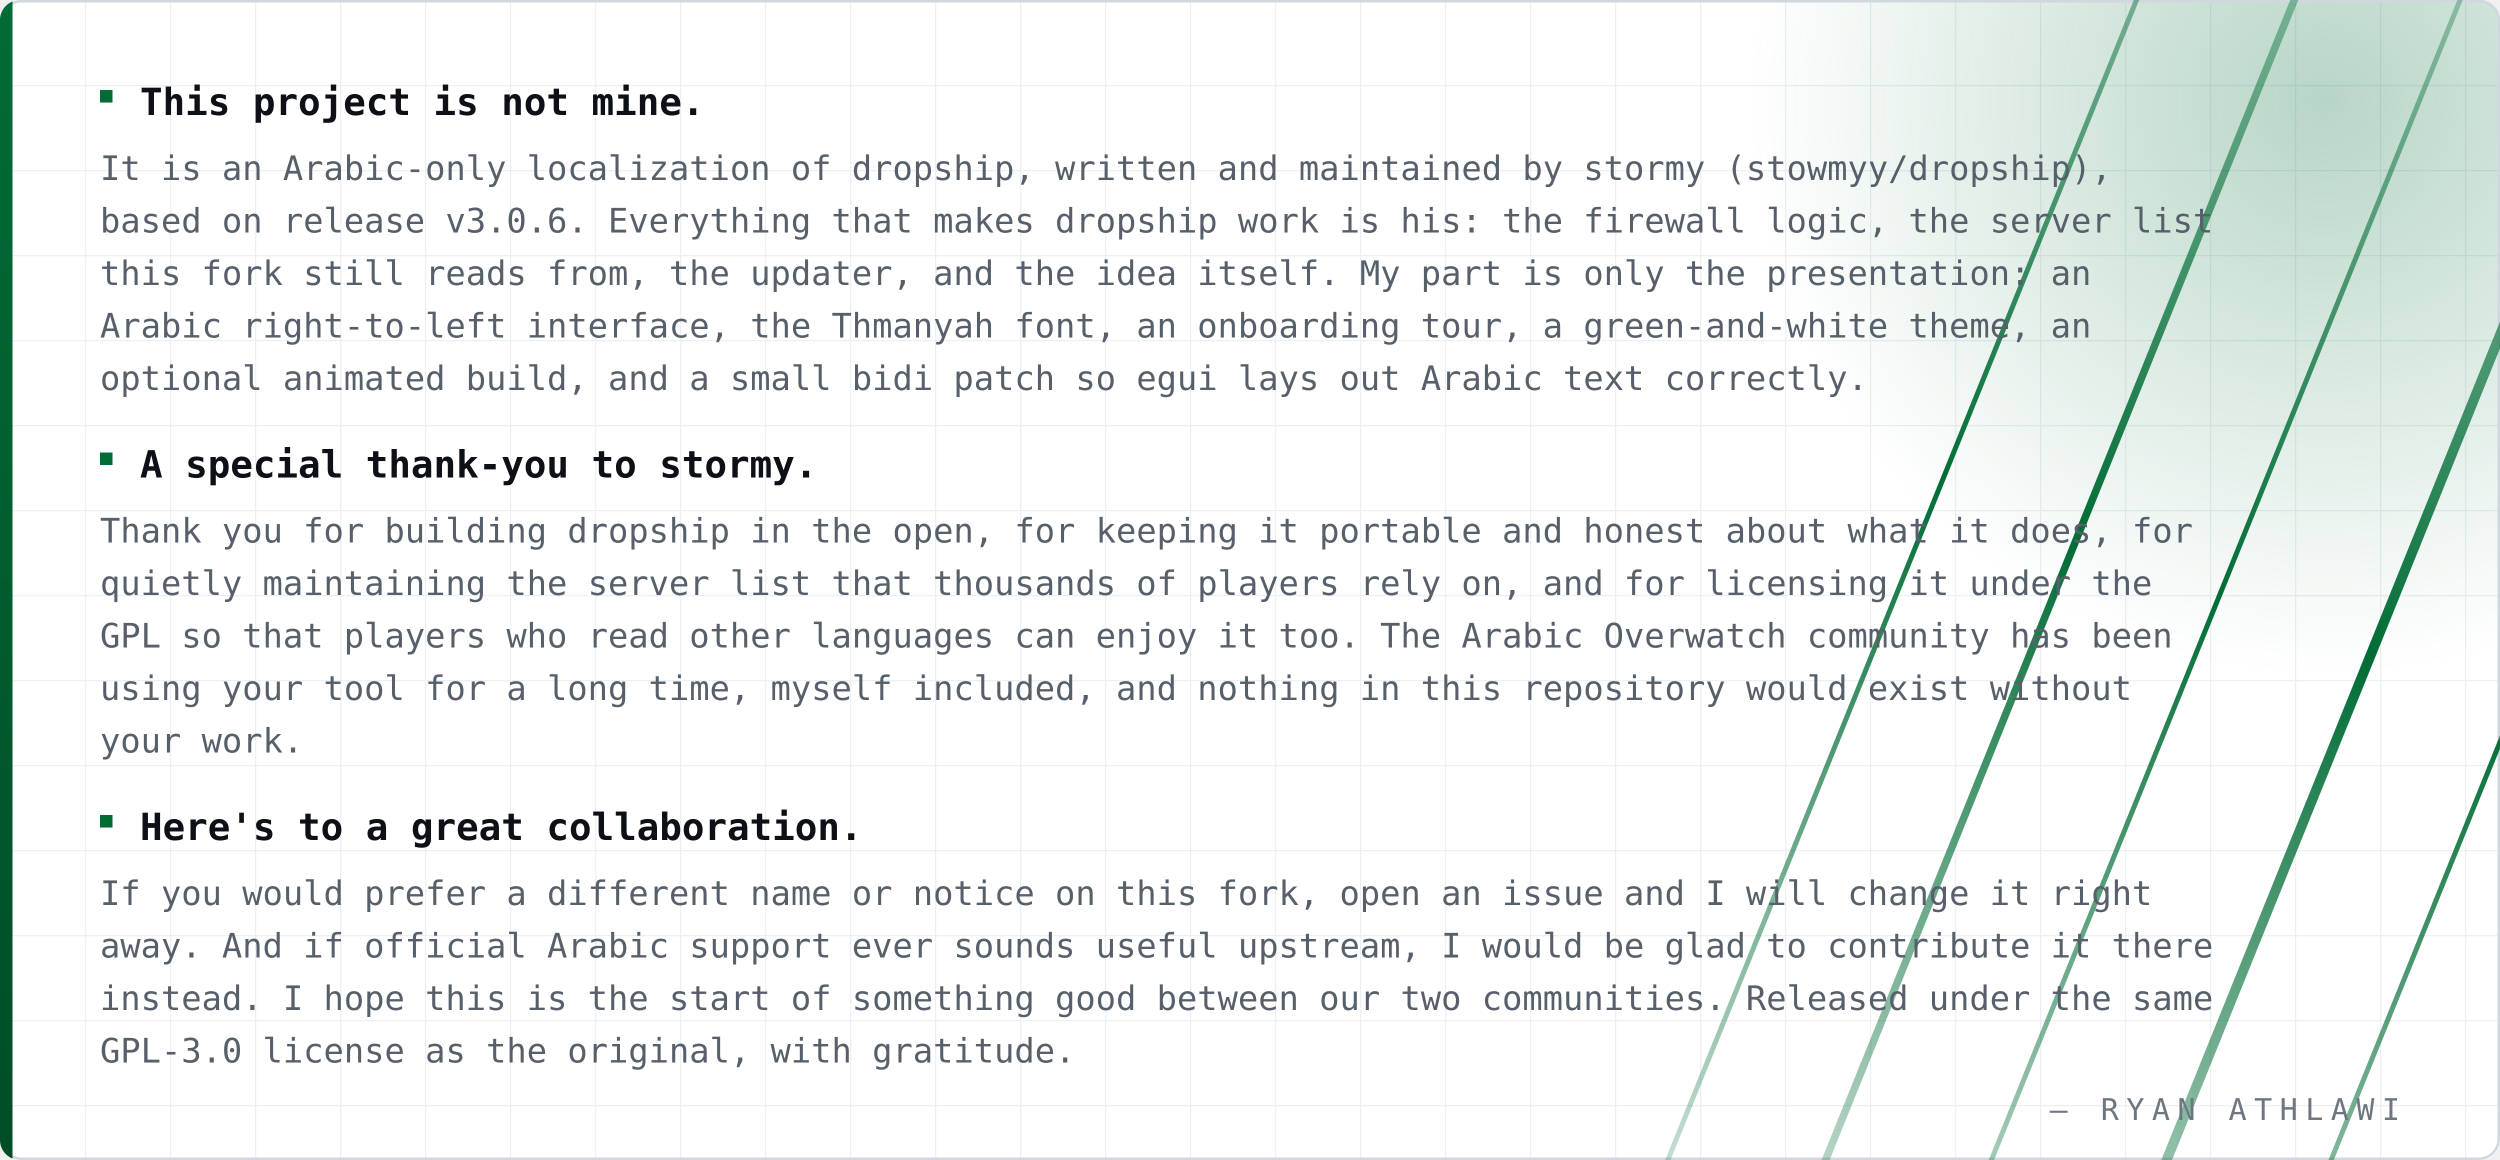
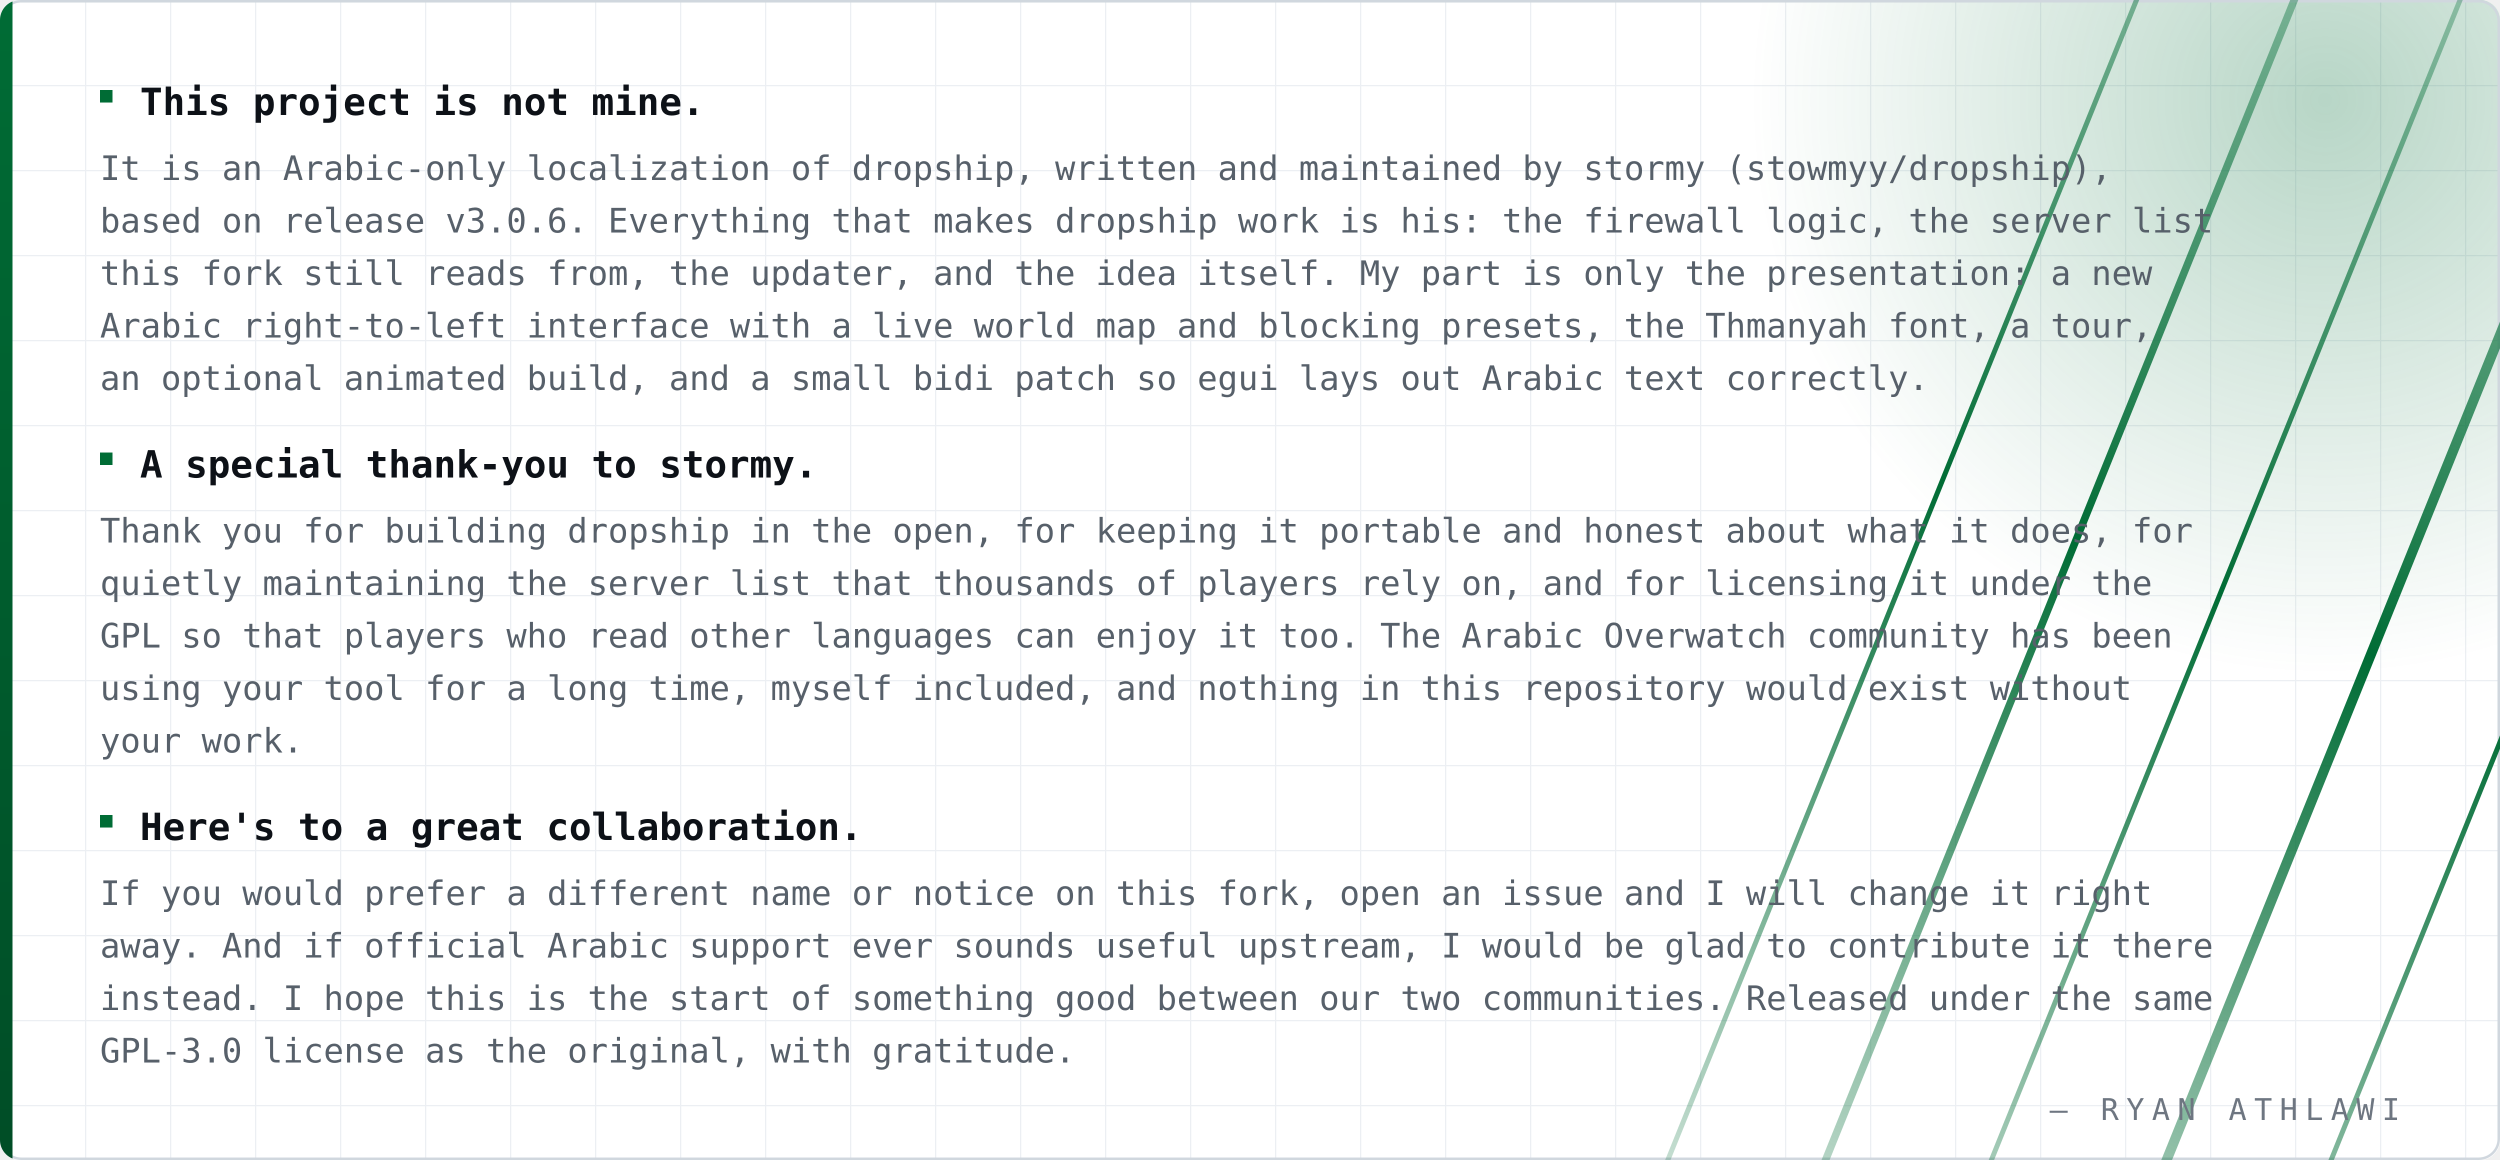
- <svg xmlns="http://www.w3.org/2000/svg" viewBox="0 0 1000 464" width="1000" height="464" role="img" aria-label="This project is not mine. It is an Arabic-only localization of dropship, written and maintained by stormy (stowmyy/dropship), based on release v3.0.6. Everything that makes dropship work is his: the firewall logic, the server list this fork still reads from, the updater, and the idea itself. My part is only the presentation: an Arabic right-to-left interface, the Thmanyah font, an onboarding tour, a green-and-white theme, an optional animated build, and a small bidi patch so egui lays out Arabic text correctly. A special thank-you to stormy. Thank you for building dropship in the open, for keeping it portable and honest about what it does, for quietly maintaining the server list that thousands of players rely on, and for licensing it under the GPL so that players who read other languages can enjoy it too. The Arabic Overwatch community has been using your tool for a long time, myself included, and nothing in this repository would exist without your work. Here's to a great collaboration. If you would prefer a different name or notice on this fork, open an issue and I will change it right away. And if official Arabic support ever sounds useful upstream, I would be glad to contribute it there instead. I hope this is the start of something good between our two communities. Released under the same GPL-3.0 license as the original, with gratitude.">
+ <svg xmlns="http://www.w3.org/2000/svg" viewBox="0 0 1000 464" width="1000" height="464" role="img" aria-label="This project is not mine. It is an Arabic-only localization of dropship, written and maintained by stormy (stowmyy/dropship), based on release v3.0.6. Everything that makes dropship work is his: the firewall logic, the server list this fork still reads from, the updater, and the idea itself. My part is only the presentation: a new Arabic right-to-left interface with a live world map and blocking presets, the Thmanyah font, a tour, an optional animated build, and a small bidi patch so egui lays out Arabic text correctly. A special thank-you to stormy. Thank you for building dropship in the open, for keeping it portable and honest about what it does, for quietly maintaining the server list that thousands of players rely on, and for licensing it under the GPL so that players who read other languages can enjoy it too. The Arabic Overwatch community has been using your tool for a long time, myself included, and nothing in this repository would exist without your work. Here's to a great collaboration. If you would prefer a different name or notice on this fork, open an issue and I will change it right away. And if official Arabic support ever sounds useful upstream, I would be glad to contribute it there instead. I hope this is the start of something good between our two communities. Released under the same GPL-3.0 license as the original, with gratitude.">
  <defs>
    <pattern id="g" width="34" height="34" patternUnits="userSpaceOnUse">
      <path d="M34 0H0V34" fill="none" stroke="#eceff3" stroke-width="1" />
    </pattern>
    <linearGradient id="bar" x1="0" y1="0" x2="0" y2="1">
      <stop offset="0%" stop-color="#006c35" />
      <stop offset="100%" stop-color="#004d26" />
    </linearGradient>
    <linearGradient id="streak" x1="0" y1="0" x2="0" y2="1">
      <stop offset="0%" stop-color="#006c35" stop-opacity="0" />
      <stop offset="50%" stop-color="#006c35" stop-opacity="1" />
      <stop offset="100%" stop-color="#006c35" stop-opacity="0" />
    </linearGradient>
    <radialGradient id="glow" cx="50%" cy="50%" r="50%">
      <stop offset="0%" stop-color="#006c35" stop-opacity="0.28" />
      <stop offset="100%" stop-color="#006c35" stop-opacity="0" />
    </radialGradient>
    <linearGradient id="rule" x1="0" y1="0" x2="1" y2="0">
      <stop offset="0%" stop-color="#006c35" stop-opacity="1" />
      <stop offset="100%" stop-color="#006c35" stop-opacity="0" />
    </linearGradient>
    <clipPath id="frame">
      <rect width="1000" height="464" rx="8" />
    </clipPath>
  </defs>
  <style>.f{font-family:'Segoe UI',Roboto,Helvetica,Arial,sans-serif}
.m{font-family:'JetBrains Mono','Cascadia Mono',Consolas,'DejaVu Sans Mono',monospace}
.st{animation:sh 7s ease-in-out infinite}.st2{animation-delay:.9s}.st3{animation-delay:1.8s}.st4{animation-delay:2.7s}.st5{animation-delay:3.6s}
@keyframes sh{0%,100%{opacity:.12}50%{opacity:.5}}
@keyframes rise{from{opacity:0;transform:translateY(7px)}to{opacity:1;transform:none}}
@keyframes pulse{0%,100%{opacity:.35}50%{opacity:1}}
.rw{animation:rise .55s ease-out backwards}</style>
  <g clip-path="url(#frame)">
    <rect width="1000" height="464" fill="#ffffff" />
    <rect width="1000" height="464" fill="url(#g)" />
    <circle cx="930" cy="40" r="230" fill="url(#glow)" />
    <rect x=".5" y=".5" width="999" height="463" rx="8" fill="none" stroke="#d0d7de" />
    <rect width="5" height="464" fill="url(#bar)" />
    <g transform="rotate(22 900 232.0)">
      <rect class="st " x="770" y="-140" width="2" height="764" fill="url(#streak)" />
      <rect class="st st2" x="828" y="-140" width="3" height="764" fill="url(#streak)" />
      <rect class="st st3" x="890" y="-140" width="2" height="764" fill="url(#streak)" />
      <rect class="st st4" x="954" y="-140" width="4" height="764" fill="url(#streak)" />
      <rect class="st st5" x="1016" y="-140" width="2" height="764" fill="url(#streak)" />
    </g>
    <g class="rw" style="animation-delay:0.00s">
      <rect x="40" y="36" width="5" height="5" fill="#006c35" />
      <text class="m" x="56" y="46" font-size="15" font-weight="700" fill="#0d1117">This project is not mine.</text>
    </g>
    <text class="m" x="40" y="72" font-size="13.5" fill="#57606a">It is an Arabic-only localization of dropship, written and maintained by stormy (stowmyy/dropship),</text>
    <text class="m" x="40" y="93" font-size="13.5" fill="#57606a">based on release v3.0.6. Everything that makes dropship work is his: the firewall logic, the server list</text>
-     <text class="m" x="40" y="114" font-size="13.5" fill="#57606a">this fork still reads from, the updater, and the idea itself. My part is only the presentation: an</text>
-     <text class="m" x="40" y="135" font-size="13.5" fill="#57606a">Arabic right-to-left interface, the Thmanyah font, an onboarding tour, a green-and-white theme, an</text>
-     <text class="m" x="40" y="156" font-size="13.5" fill="#57606a">optional animated build, and a small bidi patch so egui lays out Arabic text correctly.</text>
+     <text class="m" x="40" y="114" font-size="13.5" fill="#57606a">this fork still reads from, the updater, and the idea itself. My part is only the presentation: a new</text>
+     <text class="m" x="40" y="135" font-size="13.5" fill="#57606a">Arabic right-to-left interface with a live world map and blocking presets, the Thmanyah font, a tour,</text>
+     <text class="m" x="40" y="156" font-size="13.5" fill="#57606a">an optional animated build, and a small bidi patch so egui lays out Arabic text correctly.</text>
    <g class="rw" style="animation-delay:0.18s">
      <rect x="40" y="181" width="5" height="5" fill="#006c35" />
      <text class="m" x="56" y="191" font-size="15" font-weight="700" fill="#0d1117">A special thank-you to stormy.</text>
    </g>
    <text class="m" x="40" y="217" font-size="13.5" fill="#57606a">Thank you for building dropship in the open, for keeping it portable and honest about what it does, for</text>
    <text class="m" x="40" y="238" font-size="13.5" fill="#57606a">quietly maintaining the server list that thousands of players rely on, and for licensing it under the</text>
    <text class="m" x="40" y="259" font-size="13.5" fill="#57606a">GPL so that players who read other languages can enjoy it too. The Arabic Overwatch community has been</text>
    <text class="m" x="40" y="280" font-size="13.5" fill="#57606a">using your tool for a long time, myself included, and nothing in this repository would exist without</text>
    <text class="m" x="40" y="301" font-size="13.5" fill="#57606a">your work.</text>
    <g class="rw" style="animation-delay:0.36s">
      <rect x="40" y="326" width="5" height="5" fill="#006c35" />
      <text class="m" x="56" y="336" font-size="15" font-weight="700" fill="#0d1117">Here's to a great collaboration.</text>
    </g>
    <text class="m" x="40" y="362" font-size="13.5" fill="#57606a">If you would prefer a different name or notice on this fork, open an issue and I will change it right</text>
    <text class="m" x="40" y="383" font-size="13.5" fill="#57606a">away. And if official Arabic support ever sounds useful upstream, I would be glad to contribute it there</text>
    <text class="m" x="40" y="404" font-size="13.5" fill="#57606a">instead. I hope this is the start of something good between our two communities. Released under the same</text>
    <text class="m" x="40" y="425" font-size="13.5" fill="#57606a">GPL-3.0 license as the original, with gratitude.</text>
    <text class="m" x="960" y="448" font-size="12" letter-spacing="3" fill="#6e7681" text-anchor="end">— RYAN ATHLAWI</text>
  </g>
</svg>
